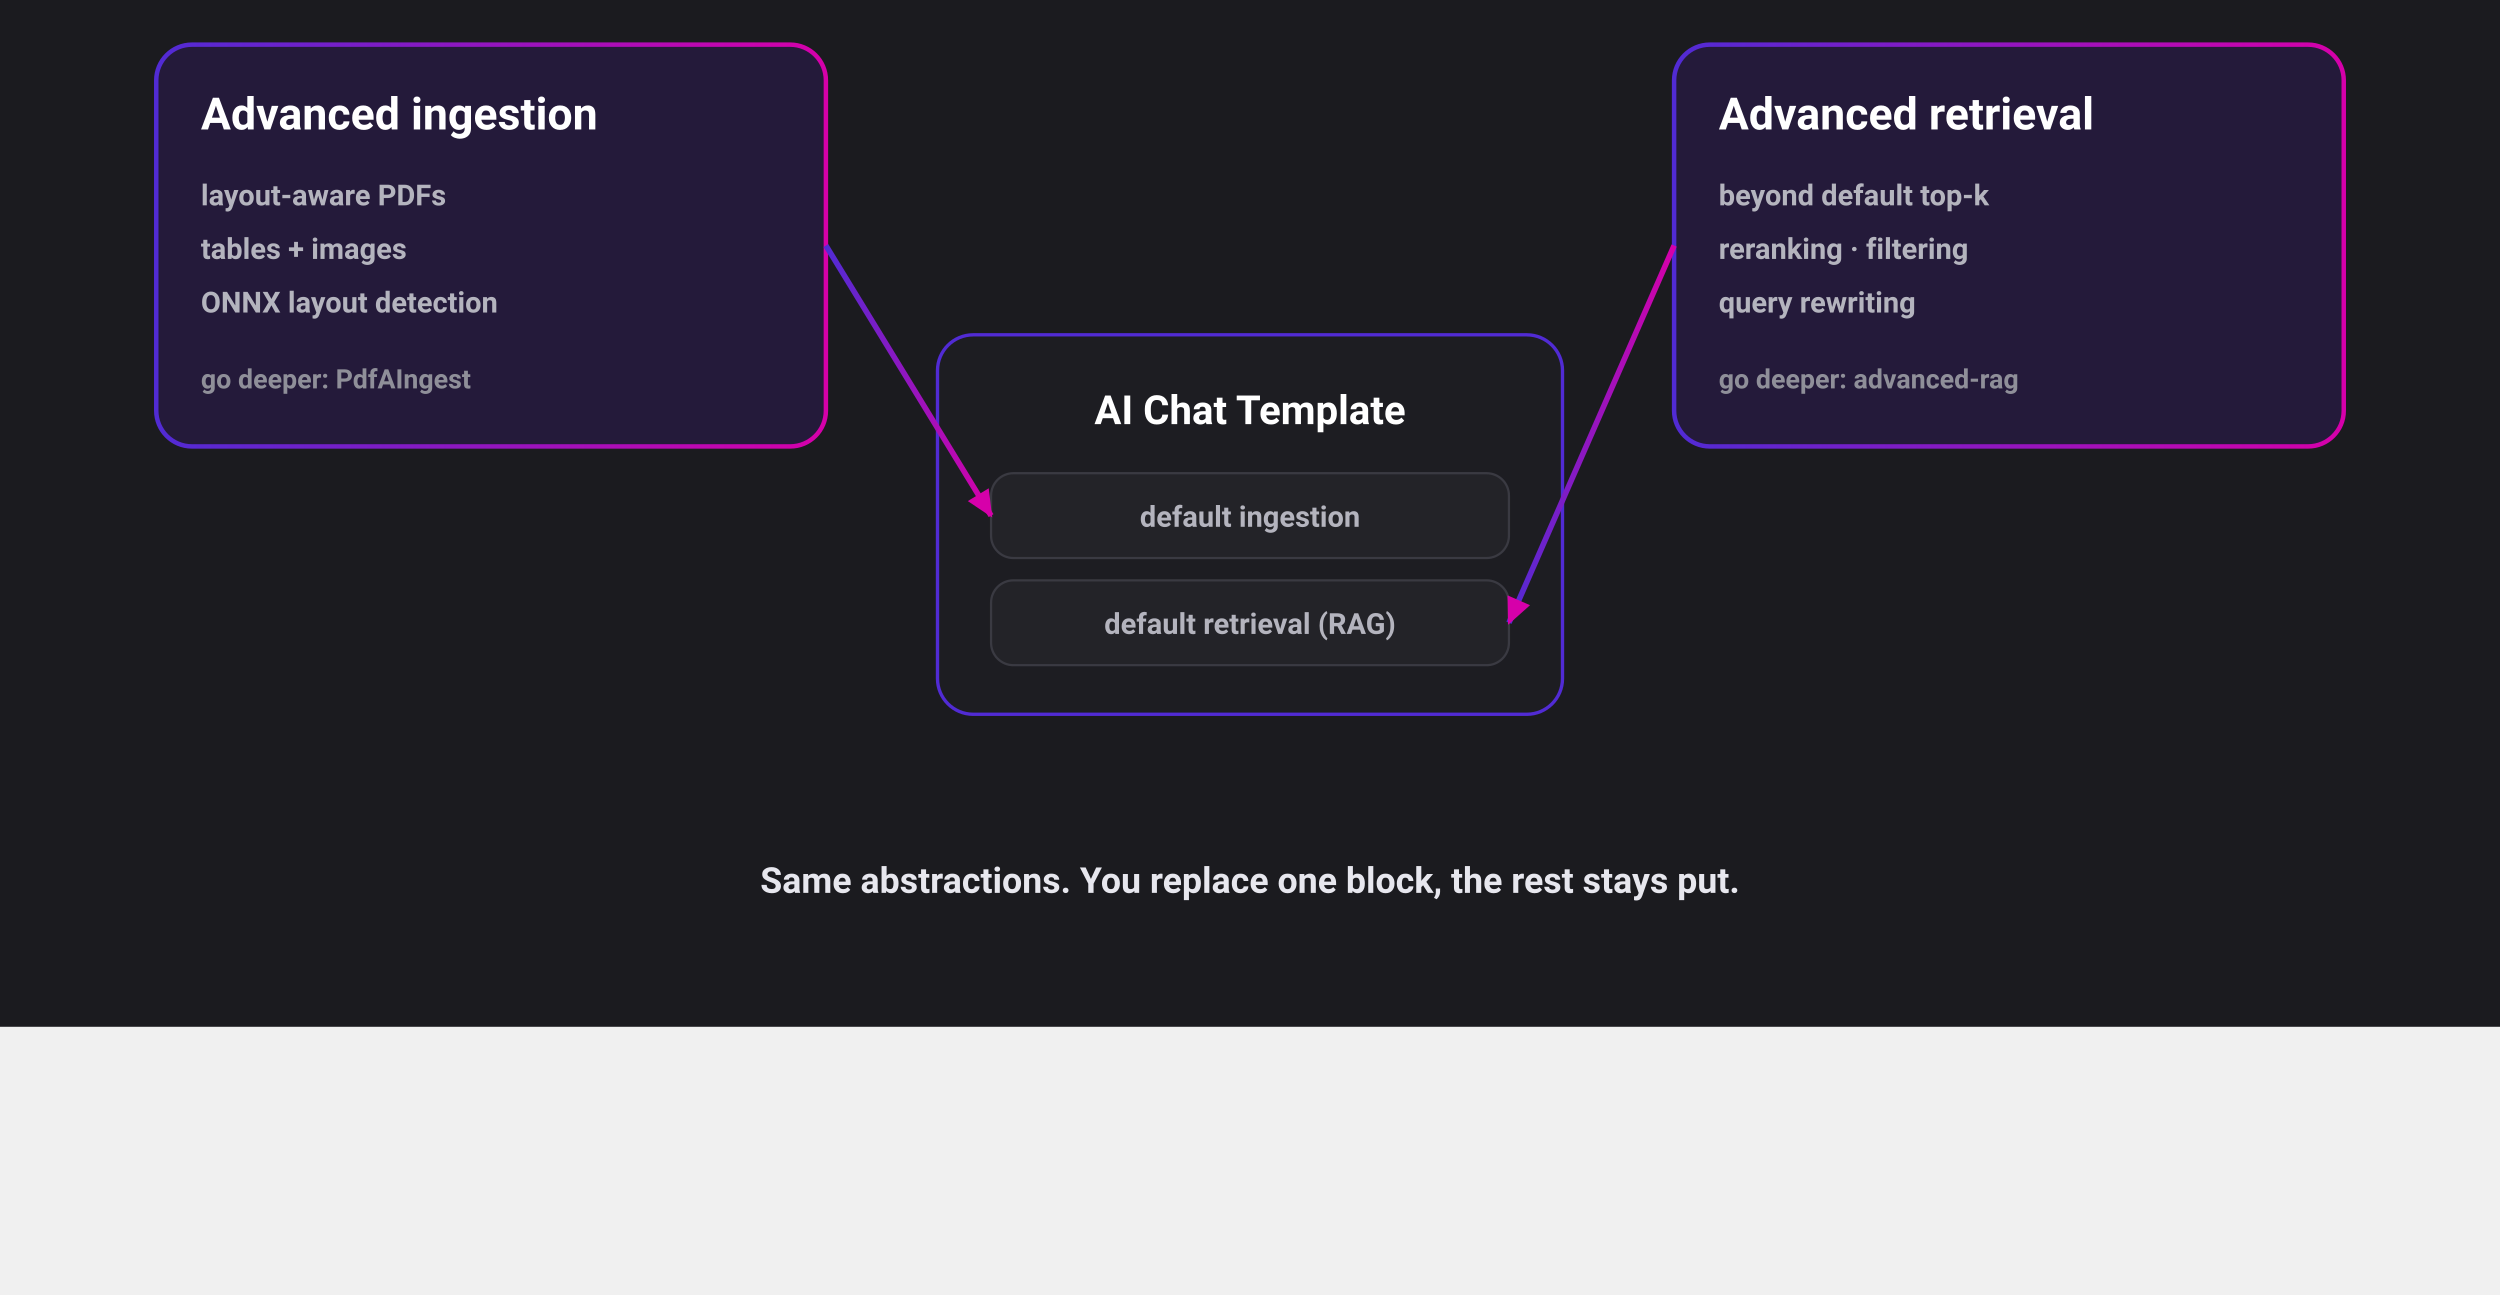
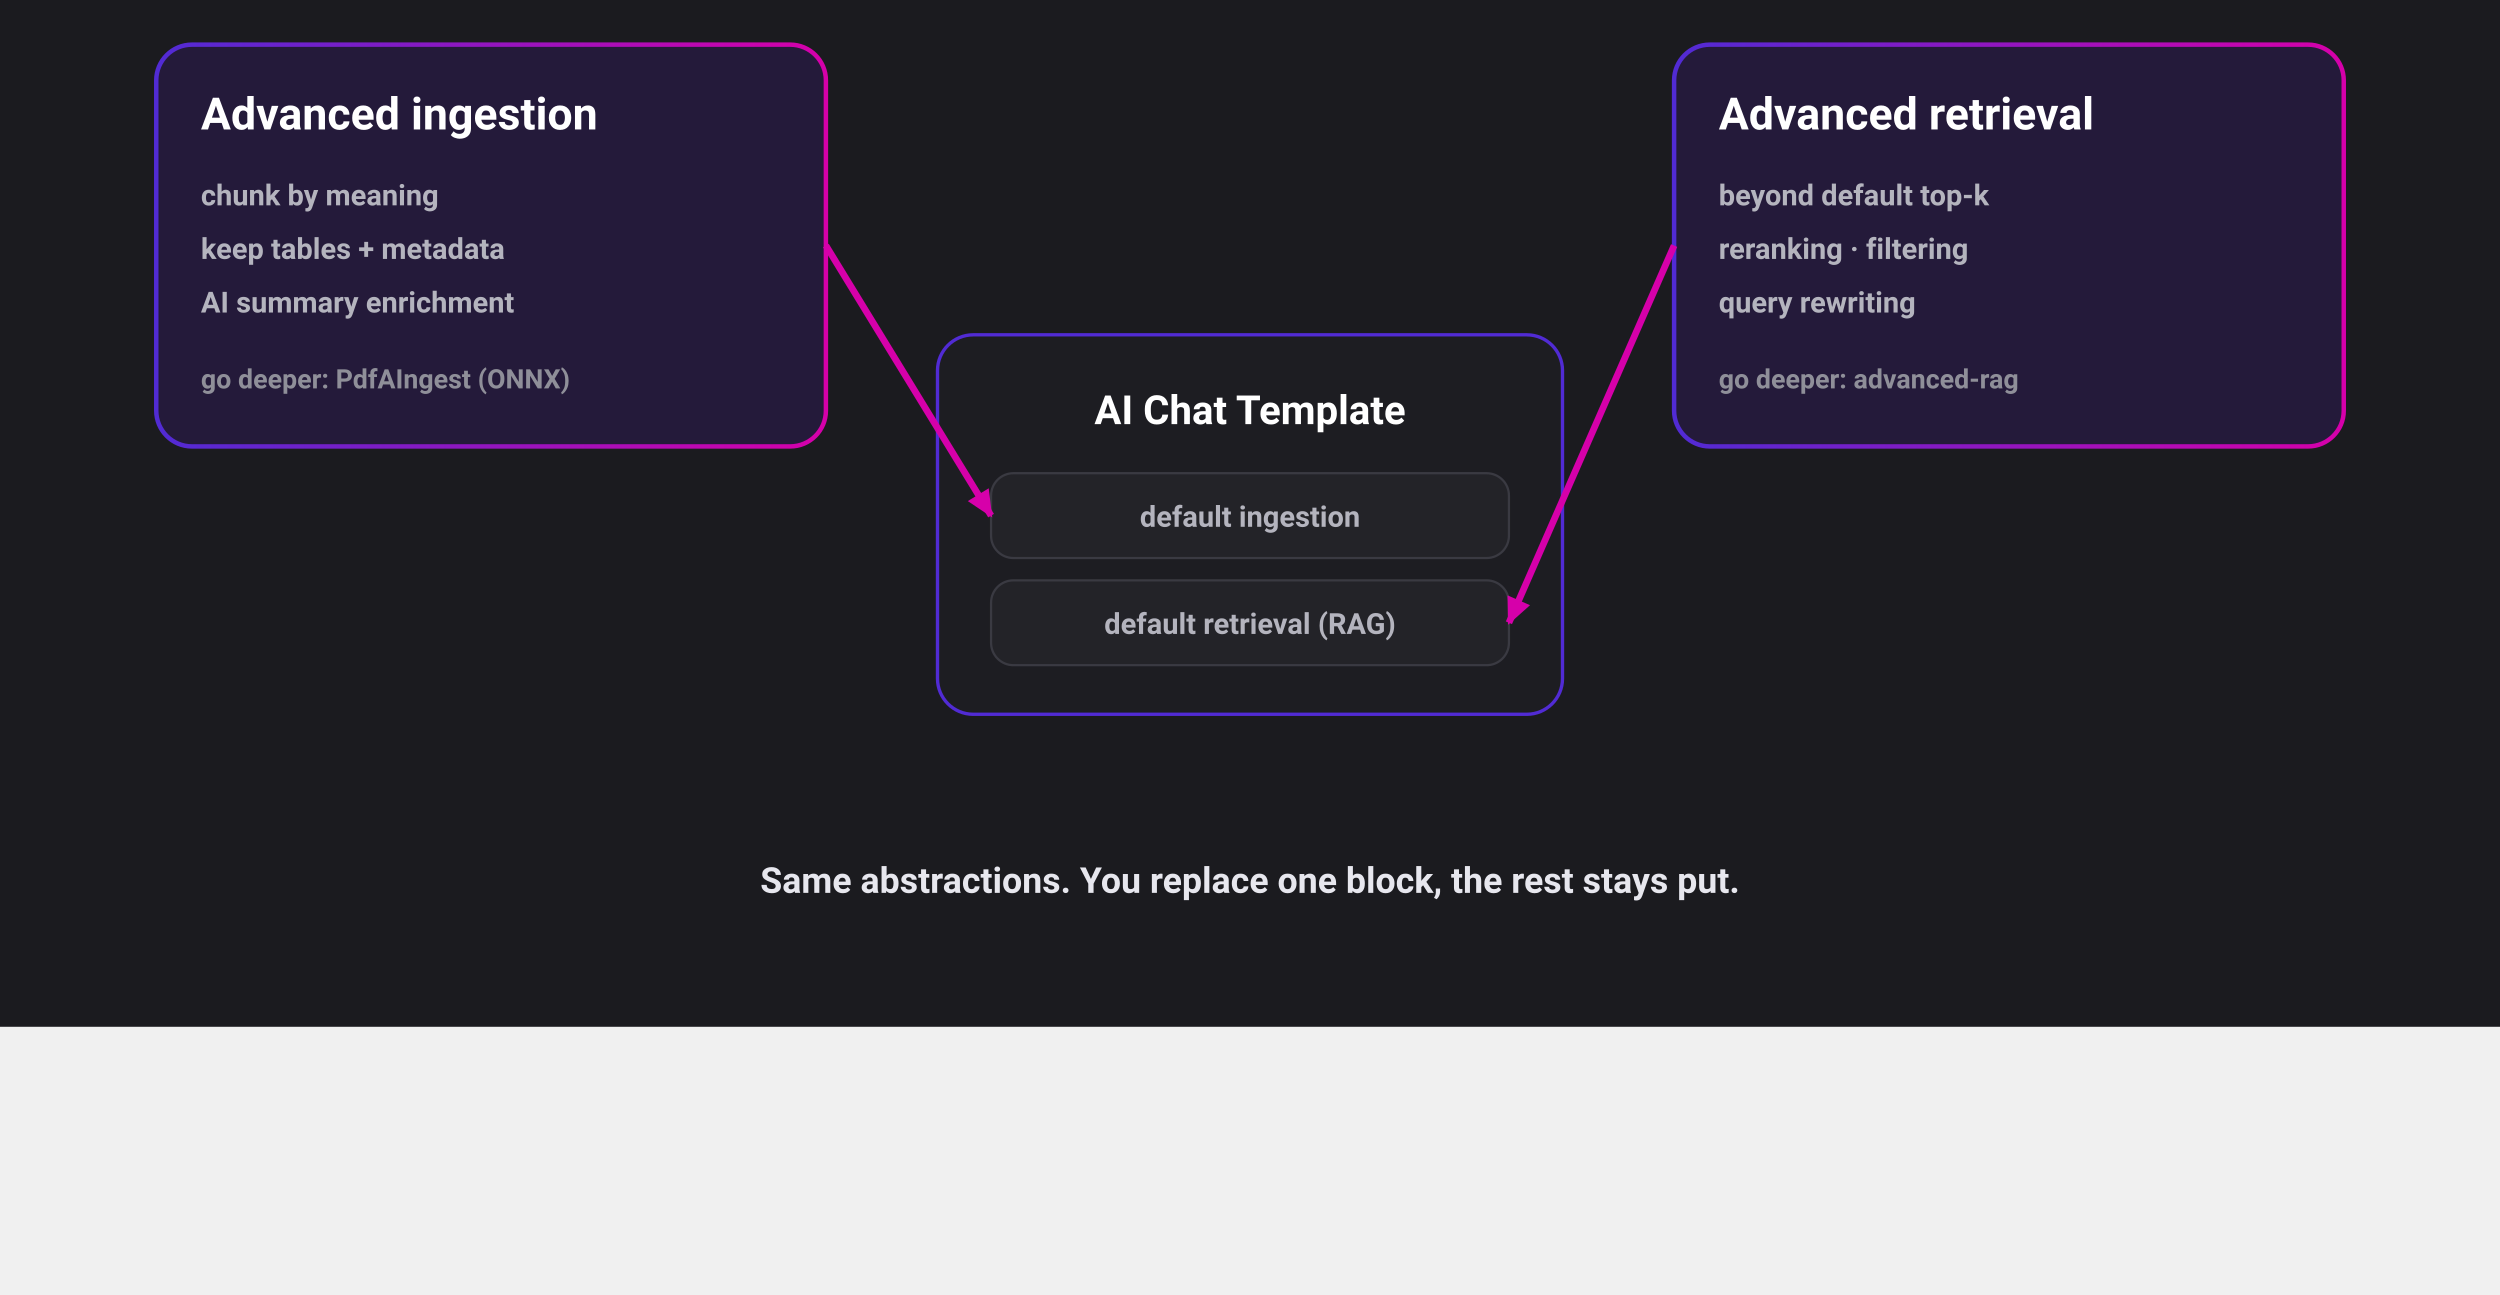
<svg xmlns="http://www.w3.org/2000/svg" viewBox="0 120 1120 580" width="1120" height="580" role="img">
  <defs>
    <linearGradient id="grad" x1="0" y1="0" x2="1" y2="0">
      <stop offset="0" stop-color="#512bd4" />
      <stop offset="1" stop-color="#d600aa" />
    </linearGradient>
    <linearGradient id="gradV" x1="0" y1="0" x2="0" y2="1">
      <stop offset="0" stop-color="#512bd4" />
      <stop offset="1" stop-color="#d600aa" />
    </linearGradient>
    <filter id="soft" x="-30%" y="-30%" width="160%" height="160%">
      <feDropShadow dx="0" dy="0" stdDeviation="6" flood-color="#8a4bff" flood-opacity="0.40" />
    </filter>
    <marker id="arrow" markerWidth="13" markerHeight="11" refX="11" refY="5.5" orient="auto" markerUnits="userSpaceOnUse">
      <path d="M0,0 L12,5.5 L0,11 Z" fill="#d600aa" />
    </marker>
  </defs>
  <rect width="1120" height="580" fill="#1b1b1f" />
  <rect x="420" y="270" width="280" height="170" rx="16" fill="#1d1d22" stroke="#512bd4" stroke-width="1.5" />
  <text x="560" y="310" text-anchor="middle" fill="#ffffff" font-family="'Segoe UI', system-ui, -apple-system, Roboto, sans-serif" font-size="18" font-weight="700">AI Chat Template</text>
  <rect x="444" y="332" width="232" height="38" rx="10" fill="#232328" stroke="#3a3a42" stroke-width="1" />
  <text x="560" y="356" text-anchor="middle" fill="#b4b4be" font-family="'Segoe UI', system-ui, -apple-system, Roboto, sans-serif" font-size="13" font-weight="600">default ingestion</text>
  <rect x="444" y="380" width="232" height="38" rx="10" fill="#232328" stroke="#3a3a42" stroke-width="1" />
  <text x="560" y="404" text-anchor="middle" fill="#b4b4be" font-family="'Segoe UI', system-ui, -apple-system, Roboto, sans-serif" font-size="13" font-weight="600">default retrieval (RAG)</text>
  <rect x="70" y="140" width="300" height="180" rx="16" fill="#241a3a" stroke="url(#grad)" stroke-width="2" />
  <text x="90" y="178" text-anchor="start" fill="#ffffff" font-family="'Segoe UI', system-ui, -apple-system, Roboto, sans-serif" font-size="20" font-weight="700">Advanced ingestion</text>
-   <text x="90" y="212" text-anchor="start" fill="#b4b4be" font-family="'Segoe UI', system-ui, -apple-system, Roboto, sans-serif" font-size="13" font-weight="600">layout-aware PDFs</text>
-   <text x="90" y="236" text-anchor="start" fill="#b4b4be" font-family="'Segoe UI', system-ui, -apple-system, Roboto, sans-serif" font-size="13" font-weight="600">tables + images</text>
-   <text x="90" y="260" text-anchor="start" fill="#b4b4be" font-family="'Segoe UI', system-ui, -apple-system, Roboto, sans-serif" font-size="13" font-weight="600">ONNX layout detection</text>
-   <text x="90" y="294" text-anchor="start" fill="#8f8f99" font-family="'Segoe UI', system-ui, -apple-system, Roboto, sans-serif" font-size="12" font-weight="600">go deeper: PdfAIngest</text>
-   <line x1="370" y1="230" x2="444" y2="351" stroke="url(#grad)" stroke-width="2.5" marker-end="url(#arrow)" />
+   <text x="90" y="212" text-anchor="start" fill="#b4b4be" font-family="'Segoe UI', system-ui, -apple-system, Roboto, sans-serif" font-size="13" font-weight="600">chunk by meaning</text>
+   <text x="90" y="236" text-anchor="start" fill="#b4b4be" font-family="'Segoe UI', system-ui, -apple-system, Roboto, sans-serif" font-size="13" font-weight="600">keep tables + metadata</text>
+   <text x="90" y="260" text-anchor="start" fill="#b4b4be" font-family="'Segoe UI', system-ui, -apple-system, Roboto, sans-serif" font-size="13" font-weight="600">AI summary enrichment</text>
+   <text x="90" y="294" text-anchor="start" fill="#8f8f99" font-family="'Segoe UI', system-ui, -apple-system, Roboto, sans-serif" font-size="12" font-weight="600">go deeper: PdfAIngest (ONNX)</text>
+   <line x1="370" y1="230" x2="444" y2="351" stroke="#d600aa" stroke-width="3" marker-end="url(#arrow)" />
  <rect x="750" y="140" width="300" height="180" rx="16" fill="#241a3a" stroke="url(#grad)" stroke-width="2" />
  <text x="770" y="178" text-anchor="start" fill="#ffffff" font-family="'Segoe UI', system-ui, -apple-system, Roboto, sans-serif" font-size="20" font-weight="700">Advanced retrieval</text>
  <text x="770" y="212" text-anchor="start" fill="#b4b4be" font-family="'Segoe UI', system-ui, -apple-system, Roboto, sans-serif" font-size="13" font-weight="600">beyond default top-k</text>
  <text x="770" y="236" text-anchor="start" fill="#b4b4be" font-family="'Segoe UI', system-ui, -apple-system, Roboto, sans-serif" font-size="13" font-weight="600">reranking · filtering</text>
  <text x="770" y="260" text-anchor="start" fill="#b4b4be" font-family="'Segoe UI', system-ui, -apple-system, Roboto, sans-serif" font-size="13" font-weight="600">query rewriting</text>
  <text x="770" y="294" text-anchor="start" fill="#8f8f99" font-family="'Segoe UI', system-ui, -apple-system, Roboto, sans-serif" font-size="12" font-weight="600">go deeper: advanced-rag</text>
-   <line x1="750" y1="230" x2="676" y2="399" stroke="url(#grad)" stroke-width="2.5" marker-end="url(#arrow)" />
+   <line x1="750" y1="230" x2="676" y2="399" stroke="#d600aa" stroke-width="3" marker-end="url(#arrow)" />
  <text x="560" y="520" text-anchor="middle" fill="#e7e7ee" font-family="'Segoe UI', system-ui, -apple-system, Roboto, sans-serif" font-size="16" font-weight="700">Same abstractions. You replace one block, the rest stays put.</text>
</svg>
